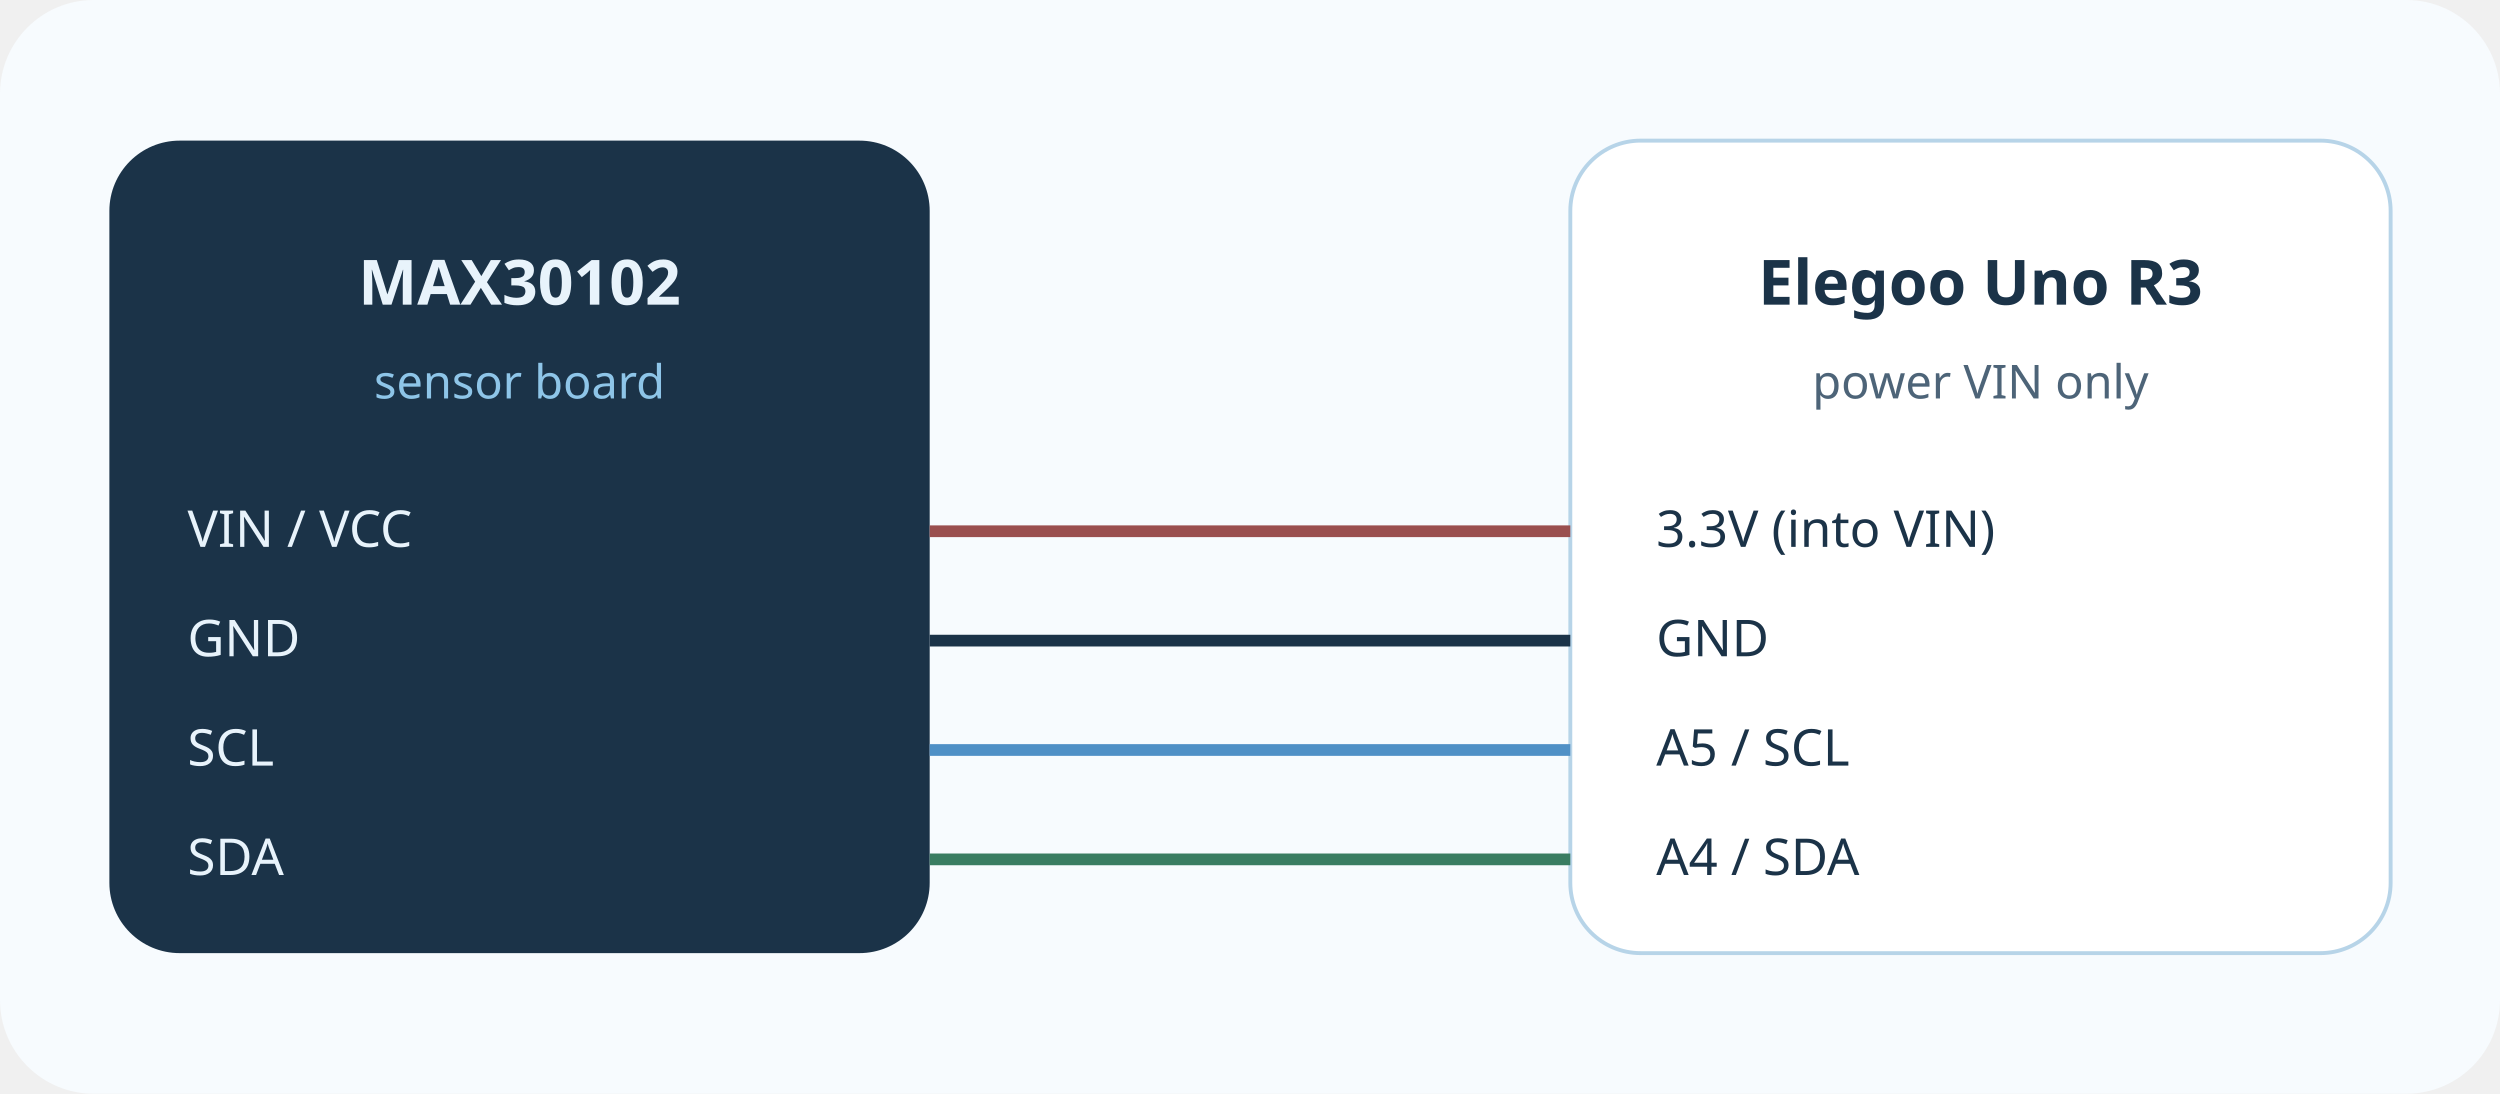
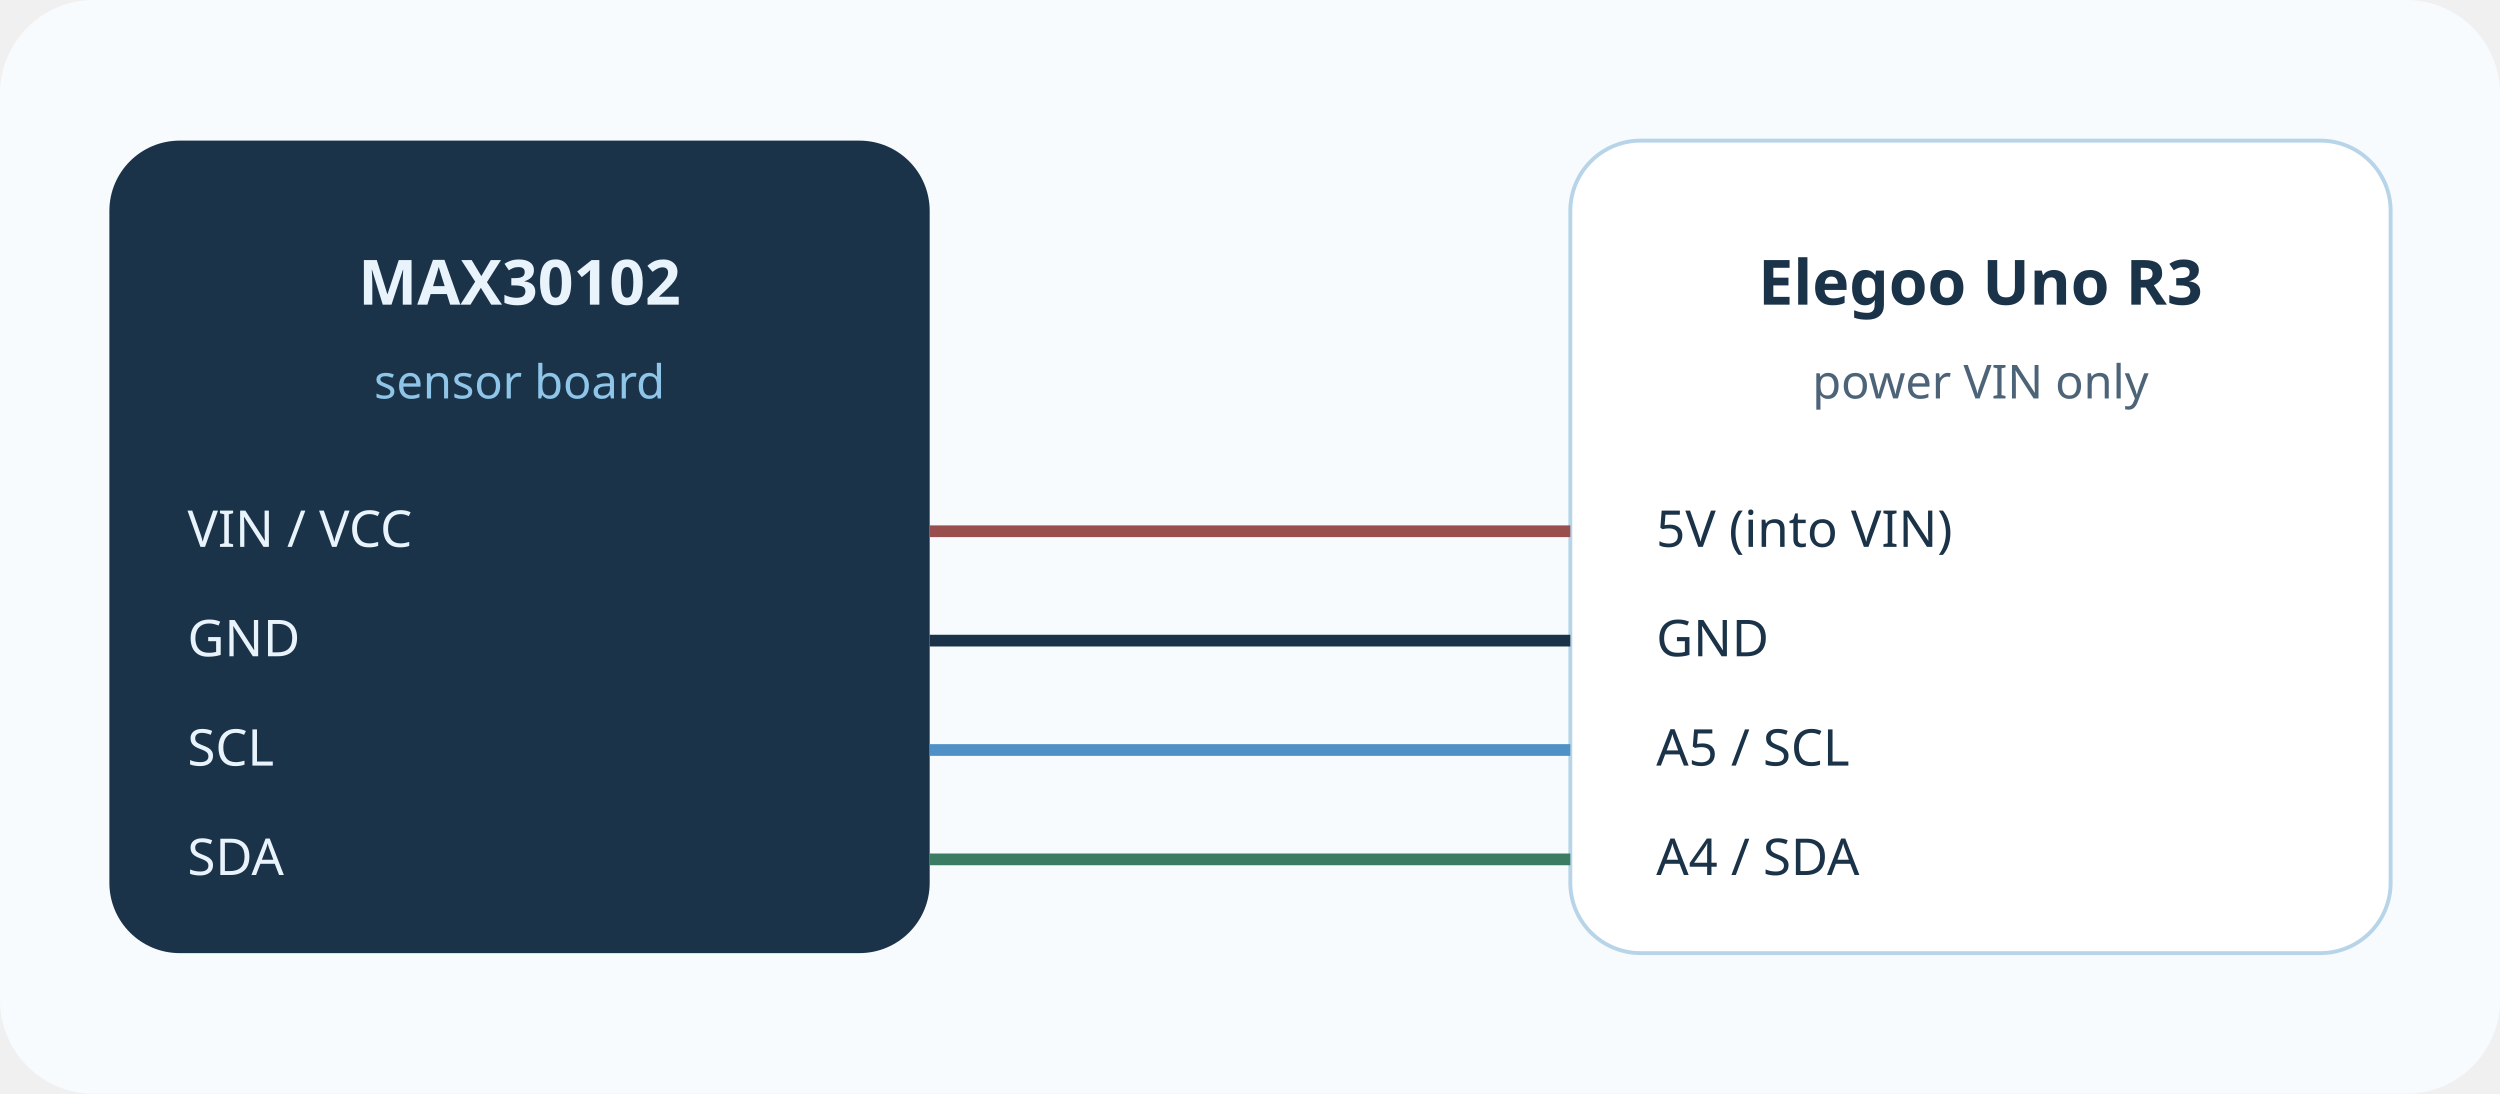
<svg xmlns="http://www.w3.org/2000/svg" viewBox="0 0 640 280" role="img" aria-labelledby="title desc">
  <rect width="640" height="280" rx="24" fill="#f7fbfe" />
  <rect x="28" y="36" width="210" height="208" rx="18" fill="#1b3348" />
  <text x="133" y="78" text-anchor="middle" fill="#e8f3fb" font-family="system-ui,sans-serif" font-size="16" font-weight="700">MAX30102</text>
  <text x="133" y="102" text-anchor="middle" fill="#8ec5e8" font-family="system-ui,sans-serif" font-size="12">sensor board</text>
  <g font-family="system-ui,sans-serif" font-size="13" fill="#e8f3fb">
    <text x="48" y="140">VIN / VCC</text>
    <text x="48" y="168">GND</text>
    <text x="48" y="196">SCL</text>
    <text x="48" y="224">SDA</text>
  </g>
  <rect x="402" y="36" width="210" height="208" rx="18" fill="#ffffff" stroke="#b7d4e8" />
  <text x="507" y="78" text-anchor="middle" fill="#1b3348" font-family="system-ui,sans-serif" font-size="16" font-weight="700">Elegoo Uno R3</text>
  <text x="507" y="102" text-anchor="middle" fill="#4d6478" font-family="system-ui,sans-serif" font-size="12">power VIN only</text>
  <g font-family="system-ui,sans-serif" font-size="13" fill="#1b3348">
-     <text x="424" y="140">3.3V (into VIN)</text>
+     <text x="424" y="140">5V (into VIN)</text>
    <text x="424" y="168">GND</text>
    <text x="424" y="196">A5 / SCL</text>
    <text x="424" y="224">A4 / SDA</text>
  </g>
  <path d="M238 136 H402" stroke="#9a4f4f" stroke-width="3" />
  <path d="M238 164 H402" stroke="#1b3348" stroke-width="3" />
  <path d="M238 192 H402" stroke="#4f90c6" stroke-width="3" />
  <path d="M238 220 H402" stroke="#3a7d62" stroke-width="3" />
</svg>
